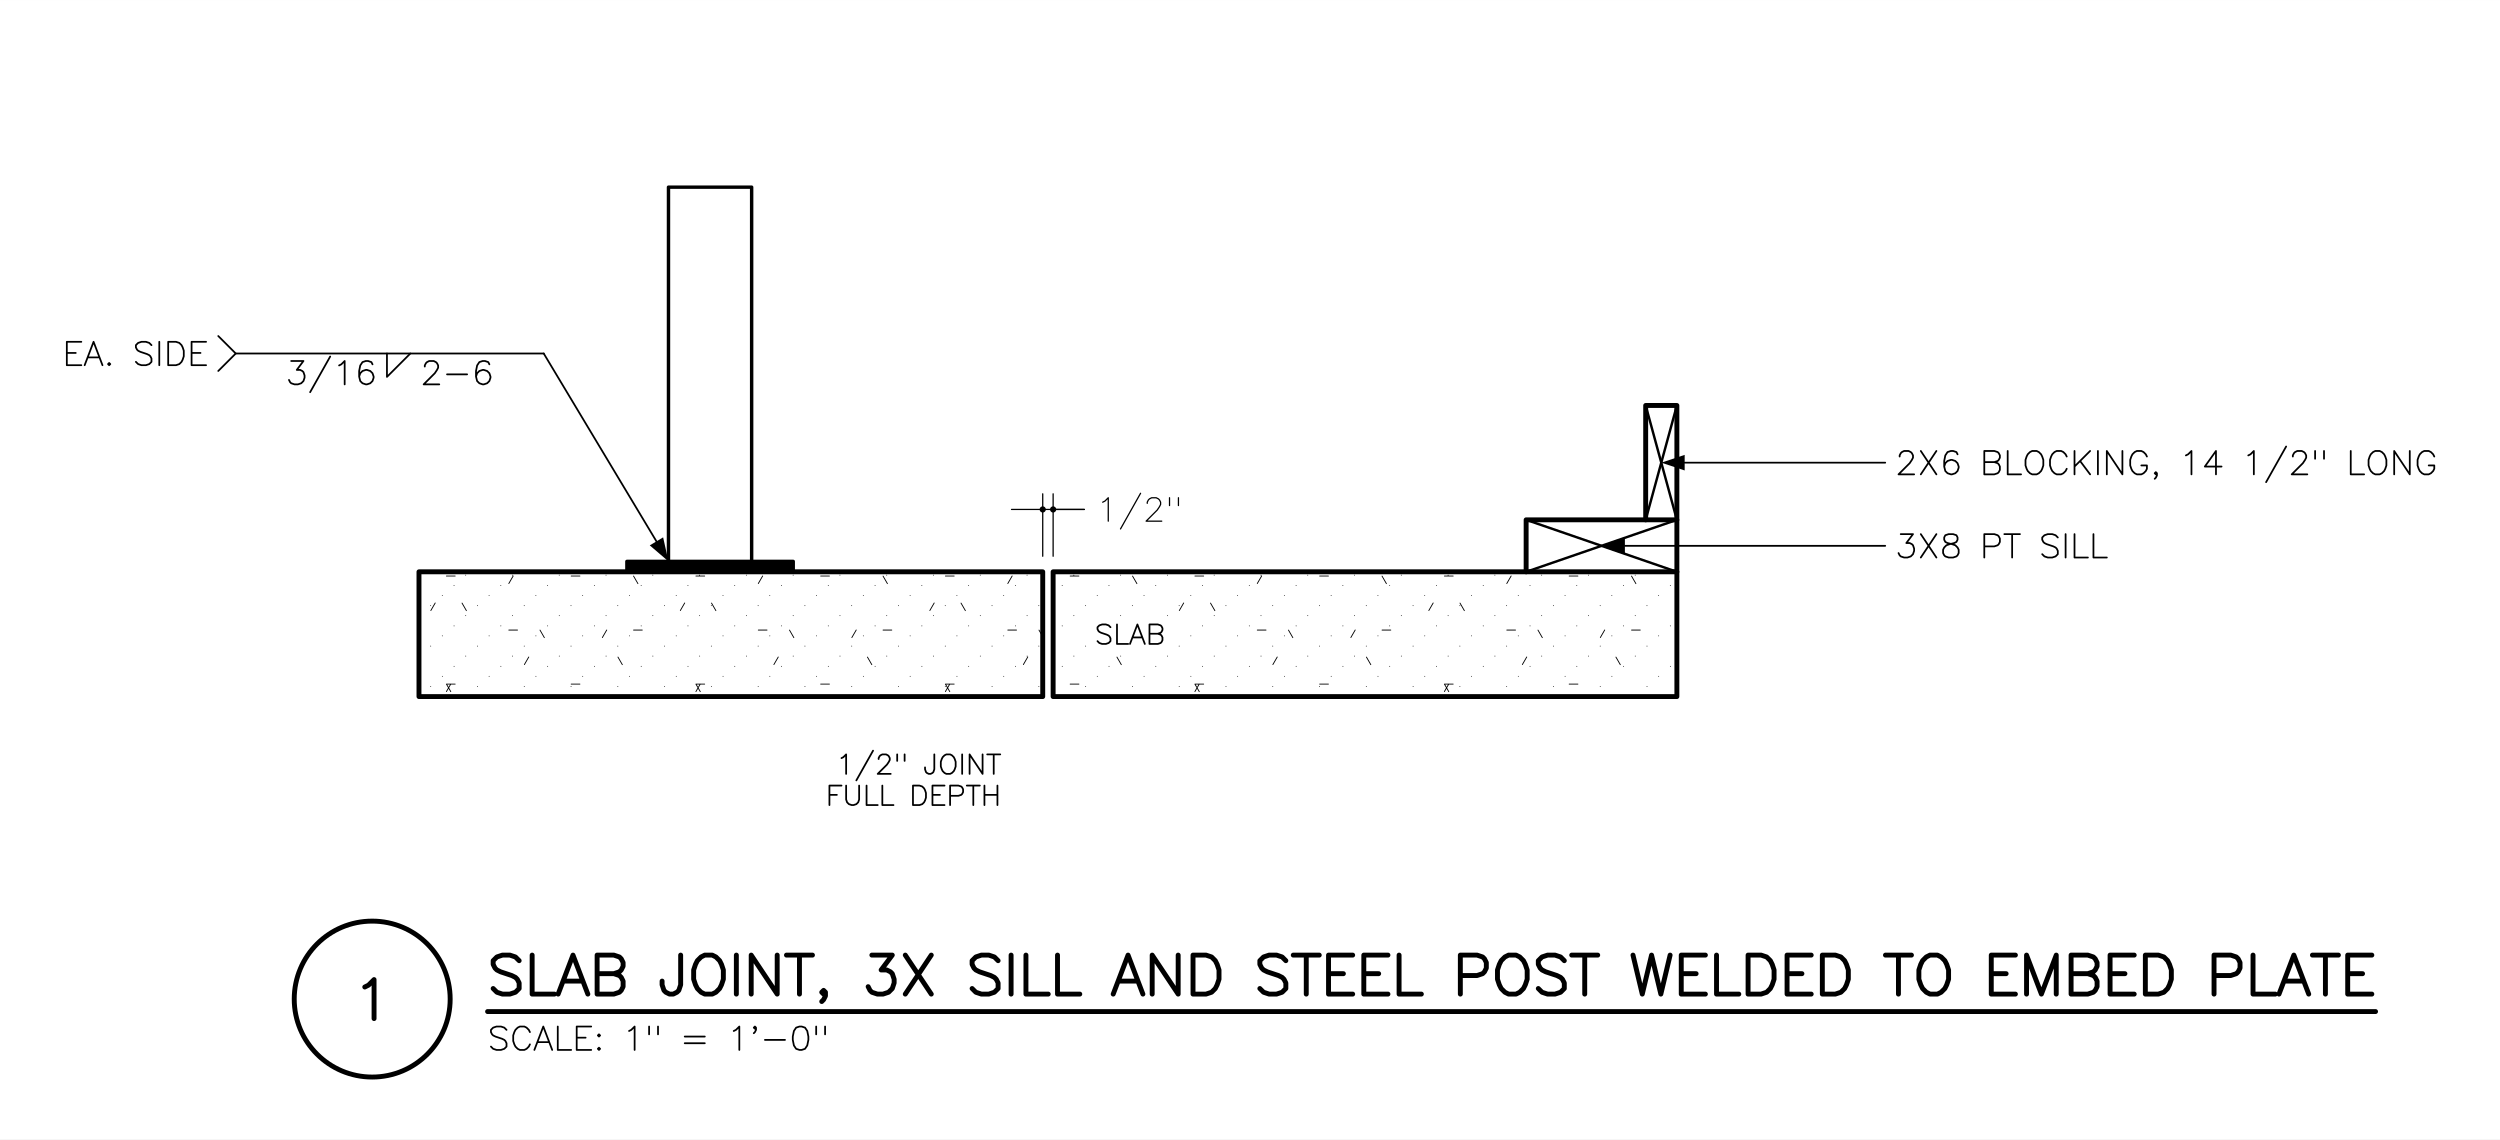
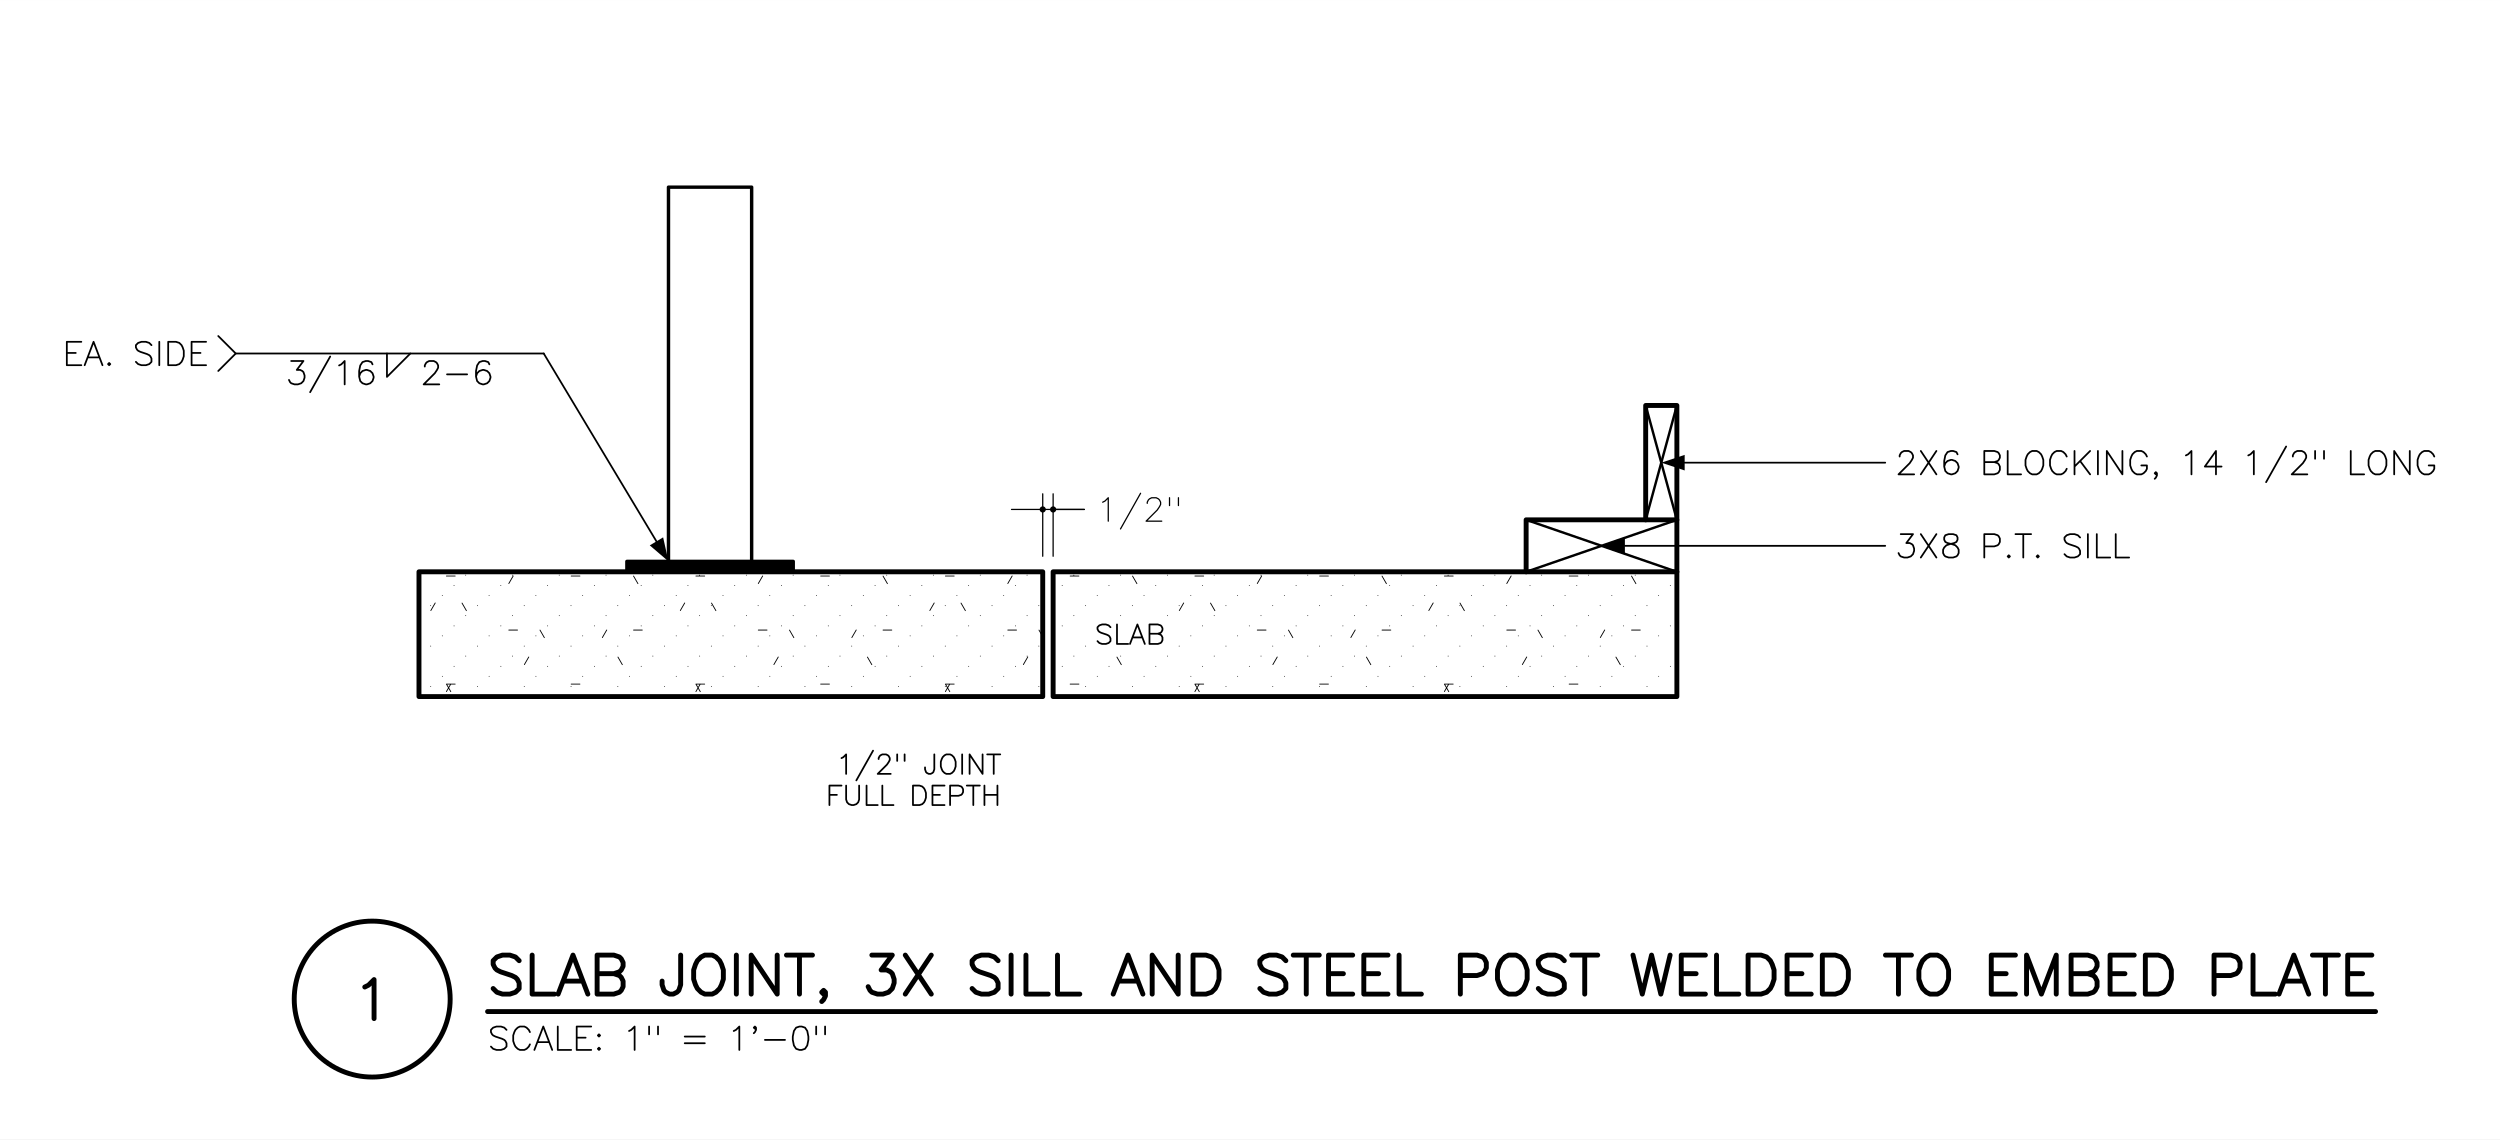
<svg xmlns="http://www.w3.org/2000/svg" width="10.02in" height="4.567in" viewBox="0 0 961.926 438.4">
  <rect width="100%" height="100%" fill="#fff" />
  <g id="S-DETL-PATT">
    <g data-src="slab_l">
      <path d="M170.207 260.214h0M188.207 260.214h0M206.207 260.214h0M224.207 260.214h0M242.207 260.214h0M260.207 260.214h0M278.207 260.214h0M296.207 260.214h0M314.207 260.214h0M332.207 260.214h0M350.207 260.214h0M368.207 260.214h0M386.207 260.214h0M179.202 252.429h0M197.202 252.429h0M215.202 252.429h0M233.202 252.429h0M251.202 252.429h0M269.202 252.429h0M287.202 252.429h0M305.202 252.429h0M323.202 252.429h0M341.202 252.429h0M359.202 252.429h0M377.202 252.429h0M395.202 252.429h0M170.197 244.643h0M188.197 244.643h0M206.197 244.643h0M224.197 244.643h0M242.197 244.643h0M260.197 244.643h0M278.197 244.643h0M296.197 244.643h0M314.197 244.643h0M332.197 244.643h0M350.197 244.643h0M368.197 244.643h0M386.197 244.643h0M179.192 236.858h0M197.192 236.858h0M215.192 236.858h0M233.192 236.858h0M251.192 236.858h0M269.192 236.858h0M287.192 236.858h0M305.192 236.858h0M323.192 236.858h0M341.192 236.858h0M359.192 236.858h0M377.192 236.858h0M395.192 236.858h0M170.187 229.072h0M188.187 229.072h0M206.187 229.072h0M224.187 229.072h0M242.187 229.072h0M260.187 229.072h0M278.187 229.072h0M296.187 229.072h0M314.187 229.072h0M332.187 229.072h0M350.187 229.072h0M368.187 229.072h0M386.187 229.072h0M179.183 221.286h0M197.183 221.286h0M215.183 221.286h0M233.183 221.286h0M251.183 221.286h0M269.183 221.286h0M287.183 221.286h0M305.183 221.286h0M323.183 221.286h0M341.183 221.286h0M359.183 221.286h0M377.183 221.286h0M395.183 221.286h0M165.723 264.16h0M183.723 264.16h0M201.723 264.16h0M219.723 264.16h0M237.723 264.16h0M255.723 264.16h0M273.723 264.16h0M291.723 264.16h0M309.723 264.16h0M327.723 264.16h0M345.723 264.16h0M363.723 264.16h0M381.723 264.16h0M399.723 264.16h0M174.719 256.374h0M192.719 256.374h0M210.719 256.374h0M228.719 256.374h0M246.719 256.374h0M264.719 256.374h0M282.719 256.374h0M300.719 256.374h0M318.719 256.374h0M336.719 256.374h0M354.719 256.374h0M372.719 256.374h0M390.719 256.374h0M165.714 248.589h0M183.714 248.589h0M201.714 248.589h0M219.714 248.589h0M237.714 248.589h0M255.714 248.589h0M273.714 248.589h0M291.714 248.589h0M309.714 248.589h0M327.714 248.589h0M345.714 248.589h0M363.714 248.589h0M381.714 248.589h0M399.714 248.589h0M174.709 240.803h0M192.709 240.803h0M210.709 240.803h0M228.709 240.803h0M246.709 240.803h0M264.709 240.803h0M282.709 240.803h0M300.709 240.803h0M318.709 240.803h0M336.709 240.803h0M354.709 240.803h0M372.709 240.803h0M390.709 240.803h0M165.704 233.018h0M183.704 233.018h0M201.704 233.018h0M219.704 233.018h0M237.704 233.018h0M255.704 233.018h0M273.704 233.018h0M291.704 233.018h0M309.704 233.018h0M327.704 233.018h0M345.704 233.018h0M363.704 233.018h0M381.704 233.018h0M399.704 233.018h0M174.699 225.232h0M192.699 225.232h0M210.699 225.232h0M228.699 225.232h0M246.699 225.232h0M264.699 225.232h0M282.699 225.232h0M300.699 225.232h0M318.699 225.232h0M336.699 225.232h0M354.699 225.232h0M372.699 225.232h0M390.699 225.232h0M393.767 255.685L395.447 252.775M363.767 266.078L365.447 263.168M387.767 224.508L389.447 221.598M357.768 234.901L359.448 231.991M327.768 245.294L329.448 242.384M297.769 255.686L299.449 252.776M267.769 266.079L269.449 263.169M291.769 224.51L293.449 221.6M261.77 234.902L263.45 231.992M231.77 245.295L233.45 242.385M201.771 255.687L203.451 252.778M171.771 266.08L173.451 263.17M195.771 224.511L197.451 221.601M165.772 234.903L167.452 231.994M367.131 221.632L363.771 221.632M319.131 221.632L315.771 221.632M271.131 221.632L267.771 221.632M223.131 221.632L219.771 221.632M175.131 221.632L171.771 221.632M391.131 242.416L387.771 242.416M343.131 242.416L339.771 242.416M295.131 242.416L291.771 242.416M247.131 242.416L243.771 242.416M199.131 242.416L195.771 242.416M367.131 263.2L363.771 263.2M319.131 263.2L315.771 263.2M271.131 263.2L267.771 263.2M223.131 263.2L219.771 263.2M175.131 263.2L171.771 263.2M171.771 263.2L173.451 266.11M177.771 232.023L179.451 234.933M207.77 242.416L209.45 245.326M237.77 252.809L239.45 255.718M243.769 221.632L245.449 224.542M267.769 263.201L269.449 266.111M273.769 232.025L275.449 234.934M303.768 242.417L305.448 245.327M333.768 252.81L335.448 255.72M339.767 221.633L341.447 224.543M363.767 263.202L365.447 266.112M369.767 232.026L371.447 234.936M399.766 242.418L401.211 244.922" fill="none" stroke="#000" stroke-linecap="round" stroke-linejoin="round" stroke-width="0.34" />
    </g>
    <g data-src="slab_r">
      <path d="M422.207 260.214h0M440.207 260.214h0M458.207 260.214h0M476.207 260.214h0M494.207 260.214h0M512.207 260.214h0M530.207 260.214h0M548.207 260.214h0M566.207 260.214h0M584.207 260.214h0M602.207 260.214h0M620.207 260.214h0M638.207 260.214h0M413.202 252.429h0M431.202 252.429h0M449.202 252.429h0M467.202 252.429h0M485.202 252.429h0M503.202 252.429h0M521.202 252.429h0M539.202 252.429h0M557.202 252.429h0M575.202 252.429h0M593.202 252.429h0M611.202 252.429h0M629.202 252.429h0M458.197 244.643h0M476.197 244.643h0M494.197 244.643h0M512.197 244.643h0M530.197 244.643h0M548.197 244.643h0M566.197 244.643h0M584.197 244.643h0M602.197 244.643h0M620.197 244.643h0M638.197 244.643h0M413.192 236.858h0M431.192 236.858h0M449.192 236.858h0M467.192 236.858h0M485.192 236.858h0M503.192 236.858h0M521.192 236.858h0M539.192 236.858h0M557.192 236.858h0M575.192 236.858h0M593.192 236.858h0M611.192 236.858h0M629.192 236.858h0M422.187 229.072h0M440.187 229.072h0M458.187 229.072h0M476.187 229.072h0M494.187 229.072h0M512.187 229.072h0M530.187 229.072h0M548.187 229.072h0M566.187 229.072h0M584.187 229.072h0M602.187 229.072h0M620.187 229.072h0M638.187 229.072h0M413.183 221.286h0M431.183 221.286h0M449.183 221.286h0M467.183 221.286h0M485.183 221.286h0M503.183 221.286h0M521.183 221.286h0M539.183 221.286h0M557.183 221.286h0M575.183 221.286h0M593.183 221.286h0M611.183 221.286h0M629.183 221.286h0M417.723 264.16h0M435.723 264.16h0M453.723 264.16h0M471.723 264.16h0M489.723 264.16h0M507.723 264.16h0M525.723 264.16h0M543.723 264.16h0M561.723 264.16h0M579.723 264.16h0M597.723 264.16h0M615.723 264.16h0M633.723 264.16h0M408.719 256.374h0M426.719 256.374h0M444.719 256.374h0M462.719 256.374h0M480.719 256.374h0M498.719 256.374h0M516.719 256.374h0M534.719 256.374h0M552.719 256.374h0M570.719 256.374h0M588.719 256.374h0M606.719 256.374h0M624.719 256.374h0M642.719 256.374h0M417.714 248.589h0M453.714 248.589h0M471.714 248.589h0M489.714 248.589h0M507.714 248.589h0M525.714 248.589h0M543.714 248.589h0M561.714 248.589h0M579.714 248.589h0M597.714 248.589h0M615.714 248.589h0M633.714 248.589h0M408.709 240.803h0M462.709 240.803h0M480.709 240.803h0M498.709 240.803h0M516.709 240.803h0M534.709 240.803h0M552.709 240.803h0M570.709 240.803h0M588.709 240.803h0M606.709 240.803h0M624.709 240.803h0M642.709 240.803h0M417.704 233.018h0M435.704 233.018h0M453.704 233.018h0M471.704 233.018h0M489.704 233.018h0M507.704 233.018h0M525.704 233.018h0M543.704 233.018h0M561.704 233.018h0M579.704 233.018h0M597.704 233.018h0M615.704 233.018h0M633.704 233.018h0M408.699 225.232h0M426.699 225.232h0M444.699 225.232h0M462.699 225.232h0M480.699 225.232h0M498.699 225.232h0M516.699 225.232h0M534.699 225.232h0M552.699 225.232h0M570.699 225.232h0M588.699 225.232h0M606.699 225.232h0M624.699 225.232h0M642.699 225.232h0M615.762 245.29L617.442 242.38M585.762 255.683L587.442 252.773M555.763 266.075L557.443 263.165M579.763 224.506L581.443 221.596M549.764 234.899L551.444 231.989M519.764 245.291L521.444 242.381M489.765 255.684L491.445 252.774M459.765 266.076L461.445 263.166M483.765 224.507L485.445 221.597M453.766 234.9L455.446 231.99M607.131 221.632L603.771 221.632M559.131 221.632L555.771 221.632M511.131 221.632L507.771 221.632M463.131 221.632L459.771 221.632M415.131 221.632L411.771 221.632M631.131 242.416L627.771 242.416M583.131 242.416L579.771 242.416M535.131 242.416L531.771 242.416M487.131 242.416L483.771 242.416M607.131 263.2L603.771 263.2M559.131 263.2L555.771 263.2M511.131 263.2L507.771 263.2M463.131 263.2L459.771 263.2M415.131 263.2L411.771 263.2M429.766 252.811L431.446 255.721M435.765 221.634L437.445 224.544M459.765 263.204L461.445 266.114M465.765 232.027L467.445 234.937M495.764 242.42L497.444 245.33M525.764 252.812L527.444 255.722M531.763 221.636L533.443 224.546M555.763 263.205L557.443 266.115M561.762 232.028L563.442 234.938M591.762 242.421L593.442 245.331M621.761 252.813L623.441 255.723M627.761 221.637L629.441 224.547" fill="none" stroke="#000" stroke-linecap="round" stroke-linejoin="round" stroke-width="0.34" />
    </g>
  </g>
  <g id="S-DETL-BYND">
    <g data-src="sill">
      <path d="M587.211 220L645.211 200" fill="none" stroke="#000" stroke-linecap="round" stroke-linejoin="round" stroke-width="0.945" />
      <path d="M645.211 220L587.211 200" fill="none" stroke="#000" stroke-linecap="round" stroke-linejoin="round" stroke-width="0.945" />
    </g>
    <g data-src="blocking">
      <path d="M633.211 200L645.211 156" fill="none" stroke="#000" stroke-linecap="round" stroke-linejoin="round" stroke-width="0.945" />
      <path d="M645.211 200L633.211 156" fill="none" stroke="#000" stroke-linecap="round" stroke-linejoin="round" stroke-width="0.945" />
    </g>
  </g>
  <g id="S-DETL-CUT">
    <g data-src="slab_l">
      <path d="M161.211 268L401.211 268L401.211 220L161.211 220L161.211 268Z" fill="none" stroke="#000" stroke-linecap="round" stroke-linejoin="round" stroke-width="1.89" />
    </g>
    <g data-src="slab_r">
      <path d="M405.211 268L645.211 268L645.211 220L405.211 220L405.211 268Z" fill="none" stroke="#000" stroke-linecap="round" stroke-linejoin="round" stroke-width="1.89" />
    </g>
    <g data-src="sill">
      <path d="M645.211 220L645.211 200L587.211 200L587.211 220" fill="none" stroke="#000" stroke-linecap="round" stroke-linejoin="round" stroke-width="1.89" />
    </g>
    <g data-src="blocking">
      <path d="M645.211 200L645.211 156L633.211 156L633.211 200" fill="none" stroke="#000" stroke-linecap="round" stroke-linejoin="round" stroke-width="1.89" />
    </g>
  </g>
  <g id="S-DETL-STL">
    <g data-src="plate">
      <path d="M241.211 220L305.211 220L305.211 216L241.211 216L241.211 220Z" fill="#000" fill-rule="evenodd" stroke="none" />
      <path d="M305.211 220L305.211 216L241.211 216L241.211 220" fill="none" stroke="#000" stroke-linecap="round" stroke-linejoin="round" stroke-width="1.323" />
    </g>
    <g data-src="post">
      <path d="M289.211 216L289.211 72L257.211 72L257.211 216" fill="none" stroke="#000" stroke-linecap="round" stroke-linejoin="round" stroke-width="1.323" />
    </g>
  </g>
  <g id="S-ANNO-NOTE">
    <g data-src="n_sill">
-       <path d="M731.354 205.5L736.069 205.5L733.497 208.929L734.783 208.929L735.64 209.357L736.069 209.786L736.497 211.071L736.497 211.929L736.069 213.214L735.211 214.071L733.926 214.5L732.64 214.5L731.354 214.071L730.926 213.643L730.497 212.786M739.069 205.5L745.069 214.5M745.069 205.5L739.069 214.5M749.783 205.5L748.497 205.929L748.069 206.786L748.069 207.643L748.497 208.5L749.354 208.929L751.069 209.357L752.354 209.786L753.211 210.643L753.64 211.5L753.64 212.786L753.211 213.643L752.783 214.071L751.497 214.5L749.783 214.5L748.497 214.071L748.069 213.643L747.64 212.786L747.64 211.5L748.069 210.643L748.926 209.786L750.211 209.357L751.926 208.929L752.783 208.5L753.211 207.643L753.211 206.786L752.783 205.929L751.497 205.5L749.783 205.5M763.497 205.5L763.497 214.5M763.497 205.5L767.354 205.5L768.64 205.929L769.069 206.357L769.497 207.214L769.497 208.5L769.069 209.357L768.64 209.786L767.354 210.214L763.497 210.214M774.211 205.5L774.211 214.5M771.211 205.5L777.211 205.5M791.783 206.786L790.926 205.929L789.64 205.5L787.926 205.5L786.64 205.929L785.783 206.786L785.783 207.643L786.211 208.5L786.64 208.929L787.497 209.357L790.069 210.214L790.926 210.643L791.354 211.071L791.783 211.929L791.783 213.214L790.926 214.071L789.64 214.5L787.926 214.5L786.64 214.071L785.783 213.214M794.783 205.5L794.783 214.5M798.211 205.5L798.211 214.5M798.211 214.5L803.354 214.5M805.497 205.5L805.497 214.5M805.497 214.5L810.64 214.5" fill="none" stroke="#000" stroke-linecap="round" stroke-linejoin="round" stroke-width="0.68" />
+       <path d="M731.354 205.5L736.069 205.5L733.497 208.929L734.783 208.929L735.64 209.357L736.069 209.786L736.497 211.071L736.497 211.929L736.069 213.214L735.211 214.071L733.926 214.5L732.64 214.5L731.354 214.071L730.926 213.643L730.497 212.786M739.069 205.5L745.069 214.5M745.069 205.5L739.069 214.5M749.783 205.5L748.497 205.929L748.069 206.786L748.069 207.643L748.497 208.5L749.354 208.929L751.069 209.357L752.354 209.786L753.211 210.643L753.64 211.5L753.64 212.786L753.211 213.643L752.783 214.071L751.497 214.5L749.783 214.5L748.497 214.071L748.069 213.643L747.64 212.786L747.64 211.5L748.069 210.643L748.926 209.786L750.211 209.357L751.926 208.929L752.783 208.5L753.211 207.643L753.211 206.786L752.783 205.929L751.497 205.5L749.783 205.5M763.497 205.5L763.497 214.5M763.497 205.5L767.354 205.5L768.64 205.929L769.069 206.357L769.497 207.214L769.497 208.5L769.069 209.357L768.64 209.786L767.354 210.214L763.497 210.214M772.926 213.643L772.497 214.071L772.926 214.5L773.354 214.071L772.926 213.643M778.497 205.5L778.497 214.5M775.497 205.5L781.497 205.5M784.069 213.643L783.64 214.071L784.069 214.5L784.497 214.071L784.069 213.643M800.354 206.786L799.497 205.929L798.211 205.5L796.497 205.5L795.211 205.929L794.354 206.786L794.354 207.643L794.783 208.5L795.211 208.929L796.069 209.357L798.64 210.214L799.497 210.643L799.926 211.071L800.354 211.929L800.354 213.214L799.497 214.071L798.211 214.5L796.497 214.5L795.211 214.071L794.354 213.214M803.354 205.5L803.354 214.5M806.783 205.5L806.783 214.5M806.783 214.5L811.926 214.5M814.069 205.5L814.069 214.5M814.069 214.5L819.211 214.5" fill="none" stroke="#000" stroke-linecap="round" stroke-linejoin="round" stroke-width="0.68" />
      <path d="M725.371 210L713.371 210L625.211 210" fill="none" stroke="#000" stroke-linecap="round" stroke-linejoin="round" stroke-width="0.68" />
      <path d="M616.211 210L625.211 213L625.211 207L616.211 210Z" fill="#000" fill-rule="evenodd" stroke="none" />
    </g>
    <g data-src="n_blk">
      <path d="M730.926 175.643L730.926 175.214L731.354 174.357L731.783 173.929L732.64 173.5L734.354 173.5L735.211 173.929L735.64 174.357L736.069 175.214L736.069 176.071L735.64 176.929L734.783 178.214L730.497 182.5L736.497 182.5M739.069 173.5L745.069 182.5M745.069 173.5L739.069 182.5M753.211 174.786L752.783 173.929L751.497 173.5L750.64 173.5L749.354 173.929L748.497 175.214L748.069 177.357L748.069 179.5L748.497 181.214L749.354 182.071L750.64 182.5L751.069 182.5L752.354 182.071L753.211 181.214L753.64 179.929L753.64 179.5L753.211 178.214L752.354 177.357L751.069 176.929L750.64 176.929L749.354 177.357L748.497 178.214L748.069 179.5M763.497 173.5L763.497 182.5M763.497 173.5L767.354 173.5L768.64 173.929L769.069 174.357L769.497 175.214L769.497 176.071L769.069 176.929L768.64 177.357L767.354 177.786M763.497 177.786L767.354 177.786L768.64 178.214L769.069 178.643L769.497 179.5L769.497 180.786L769.069 181.643L768.64 182.071L767.354 182.5L763.497 182.5M772.497 173.5L772.497 182.5M772.497 182.5L777.64 182.5M781.926 173.5L781.069 173.929L780.211 174.786L779.783 175.643L779.354 176.929L779.354 179.071L779.783 180.357L780.211 181.214L781.069 182.071L781.926 182.5L783.64 182.5L784.497 182.071L785.354 181.214L785.783 180.357L786.211 179.071L786.211 176.929L785.783 175.643L785.354 174.786L784.497 173.929L783.64 173.5L781.926 173.5M795.211 175.643L794.783 174.786L793.926 173.929L793.069 173.5L791.354 173.5L790.497 173.929L789.64 174.786L789.211 175.643L788.783 176.929L788.783 179.071L789.211 180.357L789.64 181.214L790.497 182.071L791.354 182.5L793.069 182.5L793.926 182.071L794.783 181.214L795.211 180.357M798.211 173.5L798.211 182.5M804.211 173.5L798.211 179.5M800.354 177.357L804.211 182.5M807.211 173.5L807.211 182.5M810.64 173.5L810.64 182.5M810.64 173.5L816.64 182.5M816.64 173.5L816.64 182.5M826.069 175.643L825.64 174.786L824.783 173.929L823.926 173.5L822.211 173.5L821.354 173.929L820.497 174.786L820.069 175.643L819.64 176.929L819.64 179.071L820.069 180.357L820.497 181.214L821.354 182.071L822.211 182.5L823.926 182.5L824.783 182.071L825.64 181.214L826.069 180.357L826.069 179.071M823.926 179.071L826.069 179.071M829.926 182.071L829.497 182.5L829.069 182.071L829.497 181.643L829.926 182.071L829.926 182.929L829.497 183.786L829.069 184.214M841.069 175.214L841.926 174.786L843.211 173.5L843.211 182.5M852.64 173.5L848.354 179.5L854.783 179.5M852.64 173.5L852.64 182.5M865.069 175.214L865.926 174.786L867.211 173.5L867.211 182.5M879.64 171.786L871.926 185.5M882.211 175.643L882.211 175.214L882.64 174.357L883.069 173.929L883.926 173.5L885.64 173.5L886.497 173.929L886.926 174.357L887.354 175.214L887.354 176.071L886.926 176.929L886.069 178.214L881.783 182.5L887.783 182.5M890.783 173.5L890.783 176.5M894.211 173.5L894.211 176.5M904.497 173.5L904.497 182.5M904.497 182.5L909.64 182.5M913.926 173.5L913.069 173.929L912.211 174.786L911.783 175.643L911.354 176.929L911.354 179.071L911.783 180.357L912.211 181.214L913.069 182.071L913.926 182.5L915.64 182.5L916.497 182.071L917.354 181.214L917.783 180.357L918.211 179.071L918.211 176.929L917.783 175.643L917.354 174.786L916.497 173.929L915.64 173.5L913.926 173.5M921.211 173.5L921.211 182.5M921.211 173.5L927.211 182.5M927.211 173.5L927.211 182.5M936.64 175.643L936.211 174.786L935.354 173.929L934.497 173.5L932.783 173.5L931.926 173.929L931.069 174.786L930.64 175.643L930.211 176.929L930.211 179.071L930.64 180.357L931.069 181.214L931.926 182.071L932.783 182.5L934.497 182.5L935.354 182.071L936.211 181.214L936.64 180.357L936.64 179.071M934.497 179.071L936.64 179.071" fill="none" stroke="#000" stroke-linecap="round" stroke-linejoin="round" stroke-width="0.68" />
      <path d="M725.371 178L713.371 178L648.211 178" fill="none" stroke="#000" stroke-linecap="round" stroke-linejoin="round" stroke-width="0.68" />
      <path d="M639.211 178L648.211 181L648.211 175L639.211 178Z" fill="#000" fill-rule="evenodd" stroke="none" />
    </g>
    <g data-src="l_joint">
      <path d="M323.783 291.679L324.497 291.321L325.569 290.25L325.569 297.75M335.926 288.821L329.497 300.25M338.069 292.036L338.069 291.679L338.426 290.964L338.783 290.607L339.497 290.25L340.926 290.25L341.64 290.607L341.997 290.964L342.354 291.679L342.354 292.393L341.997 293.107L341.283 294.179L337.711 297.75L342.711 297.75M345.211 290.25L345.211 292.75M348.069 290.25L348.069 292.75M359.497 290.25L359.497 295.964L359.14 297.036L358.783 297.393L358.069 297.75L357.354 297.75L356.64 297.393L356.283 297.036L355.926 295.964L355.926 295.25M364.14 290.25L363.426 290.607L362.711 291.321L362.354 292.036L361.997 293.107L361.997 294.893L362.354 295.964L362.711 296.679L363.426 297.393L364.14 297.75L365.569 297.75L366.283 297.393L366.997 296.679L367.354 295.964L367.711 294.893L367.711 293.107L367.354 292.036L366.997 291.321L366.283 290.607L365.569 290.25L364.14 290.25M370.211 290.25L370.211 297.75M373.069 290.25L373.069 297.75M373.069 290.25L378.069 297.75M378.069 290.25L378.069 297.75M382.354 290.25L382.354 297.75M379.854 290.25L384.854 290.25" fill="none" stroke="#000" stroke-linecap="round" stroke-linejoin="round" stroke-width="0.68" />
      <path d="M319.14 302.25L319.14 309.75M319.14 302.25L323.783 302.25M319.14 305.821L321.997 305.821M325.569 302.25L325.569 307.607L325.926 308.679L326.64 309.393L327.711 309.75L328.426 309.75L329.497 309.393L330.211 308.679L330.569 307.607L330.569 302.25M333.426 302.25L333.426 309.75M333.426 309.75L337.711 309.75M339.497 302.25L339.497 309.75M339.497 309.75L343.783 309.75M351.283 302.25L351.283 309.75M351.283 302.25L353.783 302.25L354.854 302.607L355.569 303.321L355.926 304.036L356.283 305.107L356.283 306.893L355.926 307.964L355.569 308.679L354.854 309.393L353.783 309.75L351.283 309.75M358.783 302.25L358.783 309.75M358.783 302.25L363.426 302.25M358.783 305.821L361.64 305.821M358.783 309.75L363.426 309.75M365.569 302.25L365.569 309.75M365.569 302.25L368.783 302.25L369.854 302.607L370.211 302.964L370.569 303.679L370.569 304.75L370.211 305.464L369.854 305.821L368.783 306.179L365.569 306.179M374.497 302.25L374.497 309.75M371.997 302.25L376.997 302.25M378.783 302.25L378.783 309.75M383.783 302.25L383.783 309.75M378.783 305.821L383.783 305.821" fill="none" stroke="#000" stroke-linecap="round" stroke-linejoin="round" stroke-width="0.68" />
    </g>
    <g data-src="l_slab">
      <path d="M427.283 241.321L426.569 240.607L425.497 240.25L424.069 240.25L422.997 240.607L422.283 241.321L422.283 242.036L422.64 242.75L422.997 243.107L423.711 243.464L425.854 244.179L426.569 244.536L426.926 244.893L427.283 245.607L427.283 246.679L426.569 247.393L425.497 247.75L424.069 247.75L422.997 247.393L422.283 246.679M429.783 240.25L429.783 247.75M429.783 247.75L434.069 247.75M437.64 240.25L434.783 247.75M437.64 240.25L440.497 247.75M435.854 245.25L439.426 245.25M442.283 240.25L442.283 247.75M442.283 240.25L445.497 240.25L446.569 240.607L446.926 240.964L447.283 241.679L447.283 242.393L446.926 243.107L446.569 243.464L445.497 243.821M442.283 243.821L445.497 243.821L446.569 244.179L446.926 244.536L447.283 245.25L447.283 246.321L446.926 247.036L446.569 247.393L445.497 247.75L442.283 247.75" fill="none" stroke="#000" stroke-linecap="round" stroke-linejoin="round" stroke-width="0.68" />
    </g>
    <g data-src="w_post">
      <path d="M209.211 136L252.581 208.283" fill="none" stroke="#000" stroke-linecap="round" stroke-linejoin="round" stroke-width="0.68" />
      <path d="M257.211 216L255.153 206.739L250.008 209.826L257.211 216Z" fill="#000" fill-rule="evenodd" stroke="none" />
      <path d="M209.211 136L90.703 136" fill="none" stroke="#000" stroke-linecap="round" stroke-linejoin="round" stroke-width="0.68" />
      <path d="M148.886 136L148.886 145L157.886 136" fill="none" stroke="#000" stroke-linecap="round" stroke-linejoin="round" stroke-width="0.68" />
      <path d="M112.046 138.88L116.76 138.88L114.189 142.309L115.474 142.309L116.331 142.737L116.76 143.166L117.189 144.451L117.189 145.309L116.76 146.594L115.903 147.451L114.617 147.88L113.331 147.88L112.046 147.451L111.617 147.023L111.189 146.166M127.046 137.166L119.331 150.88M130.474 140.594L131.331 140.166L132.617 138.88L132.617 147.88M143.331 140.166L142.903 139.309L141.617 138.88L140.76 138.88L139.474 139.309L138.617 140.594L138.189 142.737L138.189 144.88L138.617 146.594L139.474 147.451L140.76 147.88L141.189 147.88L142.474 147.451L143.331 146.594L143.76 145.309L143.76 144.88L143.331 143.594L142.474 142.737L141.189 142.309L140.76 142.309L139.474 142.737L138.617 143.594L138.189 144.88" fill="none" stroke="#000" stroke-linecap="round" stroke-linejoin="round" stroke-width="0.68" />
      <path d="M163.44 141.023L163.44 140.594L163.869 139.737L164.297 139.309L165.154 138.88L166.869 138.88L167.726 139.309L168.154 139.737L168.583 140.594L168.583 141.451L168.154 142.309L167.297 143.594L163.011 147.88L169.011 147.88M172.011 144.023L179.726 144.023M188.297 140.166L187.869 139.309L186.583 138.88L185.726 138.88L184.44 139.309L183.583 140.594L183.154 142.737L183.154 144.88L183.583 146.594L184.44 147.451L185.726 147.88L186.154 147.88L187.44 147.451L188.297 146.594L188.726 145.309L188.726 144.88L188.297 143.594L187.44 142.737L186.154 142.309L185.726 142.309L184.44 142.737L183.583 143.594L183.154 144.88" fill="none" stroke="#000" stroke-linecap="round" stroke-linejoin="round" stroke-width="0.68" />
      <path d="M83.983 129.28L90.703 136L83.983 142.72" fill="none" stroke="#000" stroke-linecap="round" stroke-linejoin="round" stroke-width="0.68" />
      <path d="M25.714 131.5L25.714 140.5M25.714 131.5L31.286 131.5M25.714 135.786L29.143 135.786M25.714 140.5L31.286 140.5M36 131.5L32.571 140.5M36 131.5L39.429 140.5M33.857 137.5L38.143 137.5M42 139.643L41.571 140.071L42 140.5L42.429 140.071L42 139.643M58.286 132.786L57.429 131.929L56.143 131.5L54.429 131.5L53.143 131.929L52.286 132.786L52.286 133.643L52.714 134.5L53.143 134.929L54 135.357L56.571 136.214L57.429 136.643L57.857 137.071L58.286 137.929L58.286 139.214L57.429 140.071L56.143 140.5L54.429 140.5L53.143 140.071L52.286 139.214M61.286 131.5L61.286 140.5M64.714 131.5L64.714 140.5M64.714 131.5L67.714 131.5L69 131.929L69.857 132.786L70.286 133.643L70.714 134.929L70.714 137.071L70.286 138.357L69.857 139.214L69 140.071L67.714 140.5L64.714 140.5M73.714 131.5L73.714 140.5M73.714 131.5L79.286 131.5M73.714 135.786L77.143 135.786M73.714 140.5L79.286 140.5" fill="none" stroke="#000" stroke-linecap="round" stroke-linejoin="round" stroke-width="0.68" />
    </g>
  </g>
  <g id="S-ANNO-DIMS">
    <g data-src="d_joint">
      <path d="M401.211 214L401.211 190" fill="none" stroke="#000" stroke-linecap="round" stroke-linejoin="round" stroke-width="0.491" />
      <path d="M405.211 214L405.211 190" fill="none" stroke="#000" stroke-linecap="round" stroke-linejoin="round" stroke-width="0.491" />
      <path d="M389.211 196L417.211 196" fill="none" stroke="#000" stroke-linecap="round" stroke-linejoin="round" stroke-width="0.491" />
      <path d="M402.411 196A1.2 1.2 0 0 1 400.011 196A1.2 1.2 0 0 1 402.411 196Z" fill="#000" fill-rule="evenodd" stroke="none" />
      <path d="M406.411 196A1.2 1.2 0 0 1 404.011 196A1.2 1.2 0 0 1 406.411 196Z" fill="#000" fill-rule="evenodd" stroke="none" />
      <path d="M405.211 196L417.211 196" fill="none" stroke="#000" stroke-linecap="round" stroke-linejoin="round" stroke-width="0.491" />
      <path d="M424.283 193.214L425.14 192.786L426.426 191.5L426.426 200.5M438.854 189.786L431.14 203.5M441.426 193.643L441.426 193.214L441.854 192.357L442.283 191.929L443.14 191.5L444.854 191.5L445.711 191.929L446.14 192.357L446.569 193.214L446.569 194.071L446.14 194.929L445.283 196.214L440.997 200.5L446.997 200.5M449.997 191.5L449.997 194.5M453.426 191.5L453.426 194.5" fill="none" stroke="#000" stroke-linecap="round" stroke-linejoin="round" stroke-width="0.491" />
    </g>
  </g>
  <g id="S-ANNO-TTLB">
    <g data-src="title:A">
      <path d="M113.211 384.4A30 30 0 0 1 173.211 384.4A30 30 0 0 1 113.211 384.4Z" fill="none" stroke="#000" stroke-linecap="round" stroke-linejoin="round" stroke-width="1.89" />
      <path d="M140.354 379.757L141.783 379.043L143.926 376.9L143.926 391.9" fill="none" stroke="#000" stroke-linecap="round" stroke-linejoin="round" stroke-width="1.89" />
      <path d="M199.754 369.623L198.326 368.194L196.183 367.48L193.326 367.48L191.183 368.194L189.754 369.623L189.754 371.051L190.469 372.48L191.183 373.194L192.611 373.909L196.897 375.337L198.326 376.051L199.04 376.766L199.754 378.194L199.754 380.337L198.326 381.766L196.183 382.48L193.326 382.48L191.183 381.766L189.754 380.337M204.754 367.48L204.754 382.48M204.754 382.48L213.326 382.48M220.469 367.48L214.754 382.48M220.469 367.48L226.183 382.48M216.897 377.48L224.04 377.48M229.754 367.48L229.754 382.48M229.754 367.48L236.183 367.48L238.326 368.194L239.04 368.909L239.754 370.337L239.754 371.766L239.04 373.194L238.326 373.909L236.183 374.623M229.754 374.623L236.183 374.623L238.326 375.337L239.04 376.051L239.754 377.48L239.754 379.623L239.04 381.051L238.326 381.766L236.183 382.48L229.754 382.48M261.897 367.48L261.897 378.909L261.183 381.051L260.469 381.766L259.04 382.48L257.611 382.48L256.183 381.766L255.469 381.051L254.754 378.909L254.754 377.48M271.183 367.48L269.754 368.194L268.326 369.623L267.611 371.051L266.897 373.194L266.897 376.766L267.611 378.909L268.326 380.337L269.754 381.766L271.183 382.48L274.04 382.48L275.469 381.766L276.897 380.337L277.611 378.909L278.326 376.766L278.326 373.194L277.611 371.051L276.897 369.623L275.469 368.194L274.04 367.48L271.183 367.48M283.326 367.48L283.326 382.48M289.04 367.48L289.04 382.48M289.04 367.48L299.04 382.48M299.04 367.48L299.04 382.48M307.611 367.48L307.611 382.48M302.611 367.48L312.611 367.48M317.611 381.766L316.897 382.48L316.183 381.766L316.897 381.051L317.611 381.766L317.611 383.194L316.897 384.623L316.183 385.337M335.469 367.48L343.326 367.48L339.04 373.194L341.183 373.194L342.611 373.909L343.326 374.623L344.04 376.766L344.04 378.194L343.326 380.337L341.897 381.766L339.754 382.48L337.611 382.48L335.469 381.766L334.754 381.051L334.04 379.623M348.326 367.48L358.326 382.48M358.326 367.48L348.326 382.48M384.04 369.623L382.611 368.194L380.469 367.48L377.611 367.48L375.469 368.194L374.04 369.623L374.04 371.051L374.754 372.48L375.469 373.194L376.897 373.909L381.183 375.337L382.611 376.051L383.326 376.766L384.04 378.194L384.04 380.337L382.611 381.766L380.469 382.48L377.611 382.48L375.469 381.766L374.04 380.337M389.04 367.48L389.04 382.48M394.754 367.48L394.754 382.48M394.754 382.48L403.326 382.48M406.897 367.48L406.897 382.48M406.897 382.48L415.469 382.48M434.04 367.48L428.326 382.48M434.04 367.48L439.754 382.48M430.469 377.48L437.611 377.48M443.326 367.48L443.326 382.48M443.326 367.48L453.326 382.48M453.326 367.48L453.326 382.48M459.04 367.48L459.04 382.48M459.04 367.48L464.04 367.48L466.183 368.194L467.611 369.623L468.326 371.051L469.04 373.194L469.04 376.766L468.326 378.909L467.611 380.337L466.183 381.766L464.04 382.48L459.04 382.48M494.754 369.623L493.326 368.194L491.183 367.48L488.326 367.48L486.183 368.194L484.754 369.623L484.754 371.051L485.469 372.48L486.183 373.194L487.611 373.909L491.897 375.337L493.326 376.051L494.04 376.766L494.754 378.194L494.754 380.337L493.326 381.766L491.183 382.48L488.326 382.48L486.183 381.766L484.754 380.337M502.611 367.48L502.611 382.48M497.611 367.48L507.611 367.48M511.183 367.48L511.183 382.48M511.183 367.48L520.469 367.48M511.183 374.623L516.897 374.623M511.183 382.48L520.469 382.48M524.754 367.48L524.754 382.48M524.754 367.48L534.04 367.48M524.754 374.623L530.469 374.623M524.754 382.48L534.04 382.48M538.326 367.48L538.326 382.48M538.326 382.48L546.897 382.48M561.897 367.48L561.897 382.48M561.897 367.48L568.326 367.48L570.469 368.194L571.183 368.909L571.897 370.337L571.897 372.48L571.183 373.909L570.469 374.623L568.326 375.337L561.897 375.337M580.469 367.48L579.04 368.194L577.611 369.623L576.897 371.051L576.183 373.194L576.183 376.766L576.897 378.909L577.611 380.337L579.04 381.766L580.469 382.48L583.326 382.48L584.754 381.766L586.183 380.337L586.897 378.909L587.611 376.766L587.611 373.194L586.897 371.051L586.183 369.623L584.754 368.194L583.326 367.48L580.469 367.48M601.897 369.623L600.469 368.194L598.326 367.48L595.469 367.48L593.326 368.194L591.897 369.623L591.897 371.051L592.611 372.48L593.326 373.194L594.754 373.909L599.04 375.337L600.469 376.051L601.183 376.766L601.897 378.194L601.897 380.337L600.469 381.766L598.326 382.48L595.469 382.48L593.326 381.766L591.897 380.337M609.754 367.48L609.754 382.48M604.754 367.48L614.754 367.48M628.326 367.48L631.897 382.48M635.469 367.48L631.897 382.48M635.469 367.48L639.04 382.48M642.611 367.48L639.04 382.48M646.897 367.48L646.897 382.48M646.897 367.48L656.183 367.48M646.897 374.623L652.611 374.623M646.897 382.48L656.183 382.48M660.469 367.48L660.469 382.48M660.469 382.48L669.04 382.48M672.611 367.48L672.611 382.48M672.611 367.48L677.611 367.48L679.754 368.194L681.183 369.623L681.897 371.051L682.611 373.194L682.611 376.766L681.897 378.909L681.183 380.337L679.754 381.766L677.611 382.48L672.611 382.48M687.611 367.48L687.611 382.48M687.611 367.48L696.897 367.48M687.611 374.623L693.326 374.623M687.611 382.48L696.897 382.48M701.183 367.48L701.183 382.48M701.183 367.48L706.183 367.48L708.326 368.194L709.754 369.623L710.469 371.051L711.183 373.194L711.183 376.766L710.469 378.909L709.754 380.337L708.326 381.766L706.183 382.48L701.183 382.48M730.469 367.48L730.469 382.48M725.469 367.48L735.469 367.48M742.611 367.48L741.183 368.194L739.754 369.623L739.04 371.051L738.326 373.194L738.326 376.766L739.04 378.909L739.754 380.337L741.183 381.766L742.611 382.48L745.469 382.48L746.897 381.766L748.326 380.337L749.04 378.909L749.754 376.766L749.754 373.194L749.04 371.051L748.326 369.623L746.897 368.194L745.469 367.48L742.611 367.48M766.183 367.48L766.183 382.48M766.183 367.48L775.469 367.48M766.183 374.623L771.897 374.623M766.183 382.48L775.469 382.48M779.754 367.48L779.754 382.48M779.754 367.48L785.469 382.48M791.183 367.48L785.469 382.48M791.183 367.48L791.183 382.48M796.897 367.48L796.897 382.48M796.897 367.48L803.326 367.48L805.469 368.194L806.183 368.909L806.897 370.337L806.897 371.766L806.183 373.194L805.469 373.909L803.326 374.623M796.897 374.623L803.326 374.623L805.469 375.337L806.183 376.051L806.897 377.48L806.897 379.623L806.183 381.051L805.469 381.766L803.326 382.48L796.897 382.48M811.897 367.48L811.897 382.48M811.897 367.48L821.183 367.48M811.897 374.623L817.611 374.623M811.897 382.48L821.183 382.48M825.469 367.48L825.469 382.48M825.469 367.48L830.469 367.48L832.611 368.194L834.04 369.623L834.754 371.051L835.469 373.194L835.469 376.766L834.754 378.909L834.04 380.337L832.611 381.766L830.469 382.48L825.469 382.48M851.897 367.48L851.897 382.48M851.897 367.48L858.326 367.48L860.469 368.194L861.183 368.909L861.897 370.337L861.897 372.48L861.183 373.909L860.469 374.623L858.326 375.337L851.897 375.337M866.897 367.48L866.897 382.48M866.897 382.48L875.469 382.48M882.611 367.48L876.897 382.48M882.611 367.48L888.326 382.48M879.04 377.48L886.183 377.48M894.754 367.48L894.754 382.48M889.754 367.48L899.754 367.48M903.326 367.48L903.326 382.48M903.326 367.48L912.611 367.48M903.326 374.623L909.04 374.623M903.326 382.48L912.611 382.48" fill="none" stroke="#000" stroke-linecap="round" stroke-linejoin="round" stroke-width="1.89" />
      <path d="M187.611 389.2L914.04 389.2" fill="none" stroke="#000" stroke-linecap="round" stroke-linejoin="round" stroke-width="1.89" />
      <path d="M194.897 396.246L194.04 395.389L192.754 394.96L191.04 394.96L189.754 395.389L188.897 396.246L188.897 397.103L189.326 397.96L189.754 398.389L190.611 398.817L193.183 399.674L194.04 400.103L194.469 400.531L194.897 401.389L194.897 402.674L194.04 403.531L192.754 403.96L191.04 403.96L189.754 403.531L188.897 402.674M203.897 397.103L203.469 396.246L202.611 395.389L201.754 394.96L200.04 394.96L199.183 395.389L198.326 396.246L197.897 397.103L197.469 398.389L197.469 400.531L197.897 401.817L198.326 402.674L199.183 403.531L200.04 403.96L201.754 403.96L202.611 403.531L203.469 402.674L203.897 401.817M209.04 394.96L205.611 403.96M209.04 394.96L212.469 403.96M206.897 400.96L211.183 400.96M214.611 394.96L214.611 403.96M214.611 403.96L219.754 403.96M221.897 394.96L221.897 403.96M221.897 394.96L227.469 394.96M221.897 399.246L225.326 399.246M221.897 403.96L227.469 403.96M230.469 397.96L230.04 398.389L230.469 398.817L230.897 398.389L230.469 397.96M230.469 403.103L230.04 403.531L230.469 403.96L230.897 403.531L230.469 403.103M242.04 396.674L242.897 396.246L244.183 394.96L244.183 403.96M249.754 394.96L249.754 397.96M253.183 394.96L253.183 397.96M263.469 398.817L271.183 398.817M263.469 401.389L271.183 401.389M282.326 396.674L283.183 396.246L284.469 394.96L284.469 403.96M290.469 395.817L290.04 395.389L290.469 394.96L290.897 395.389L290.897 396.246L290.469 397.103L290.04 397.531M294.326 400.103L302.04 400.103M307.611 394.96L306.326 395.389L305.469 396.674L305.04 398.817L305.04 400.103L305.469 402.246L306.326 403.531L307.611 403.96L308.469 403.96L309.754 403.531L310.611 402.246L311.04 400.103L311.04 398.817L310.611 396.674L309.754 395.389L308.469 394.96L307.611 394.96M314.04 394.96L314.04 397.96M317.469 394.96L317.469 397.96" fill="none" stroke="#000" stroke-linecap="round" stroke-linejoin="round" stroke-width="0.68" />
    </g>
  </g>
</svg>
